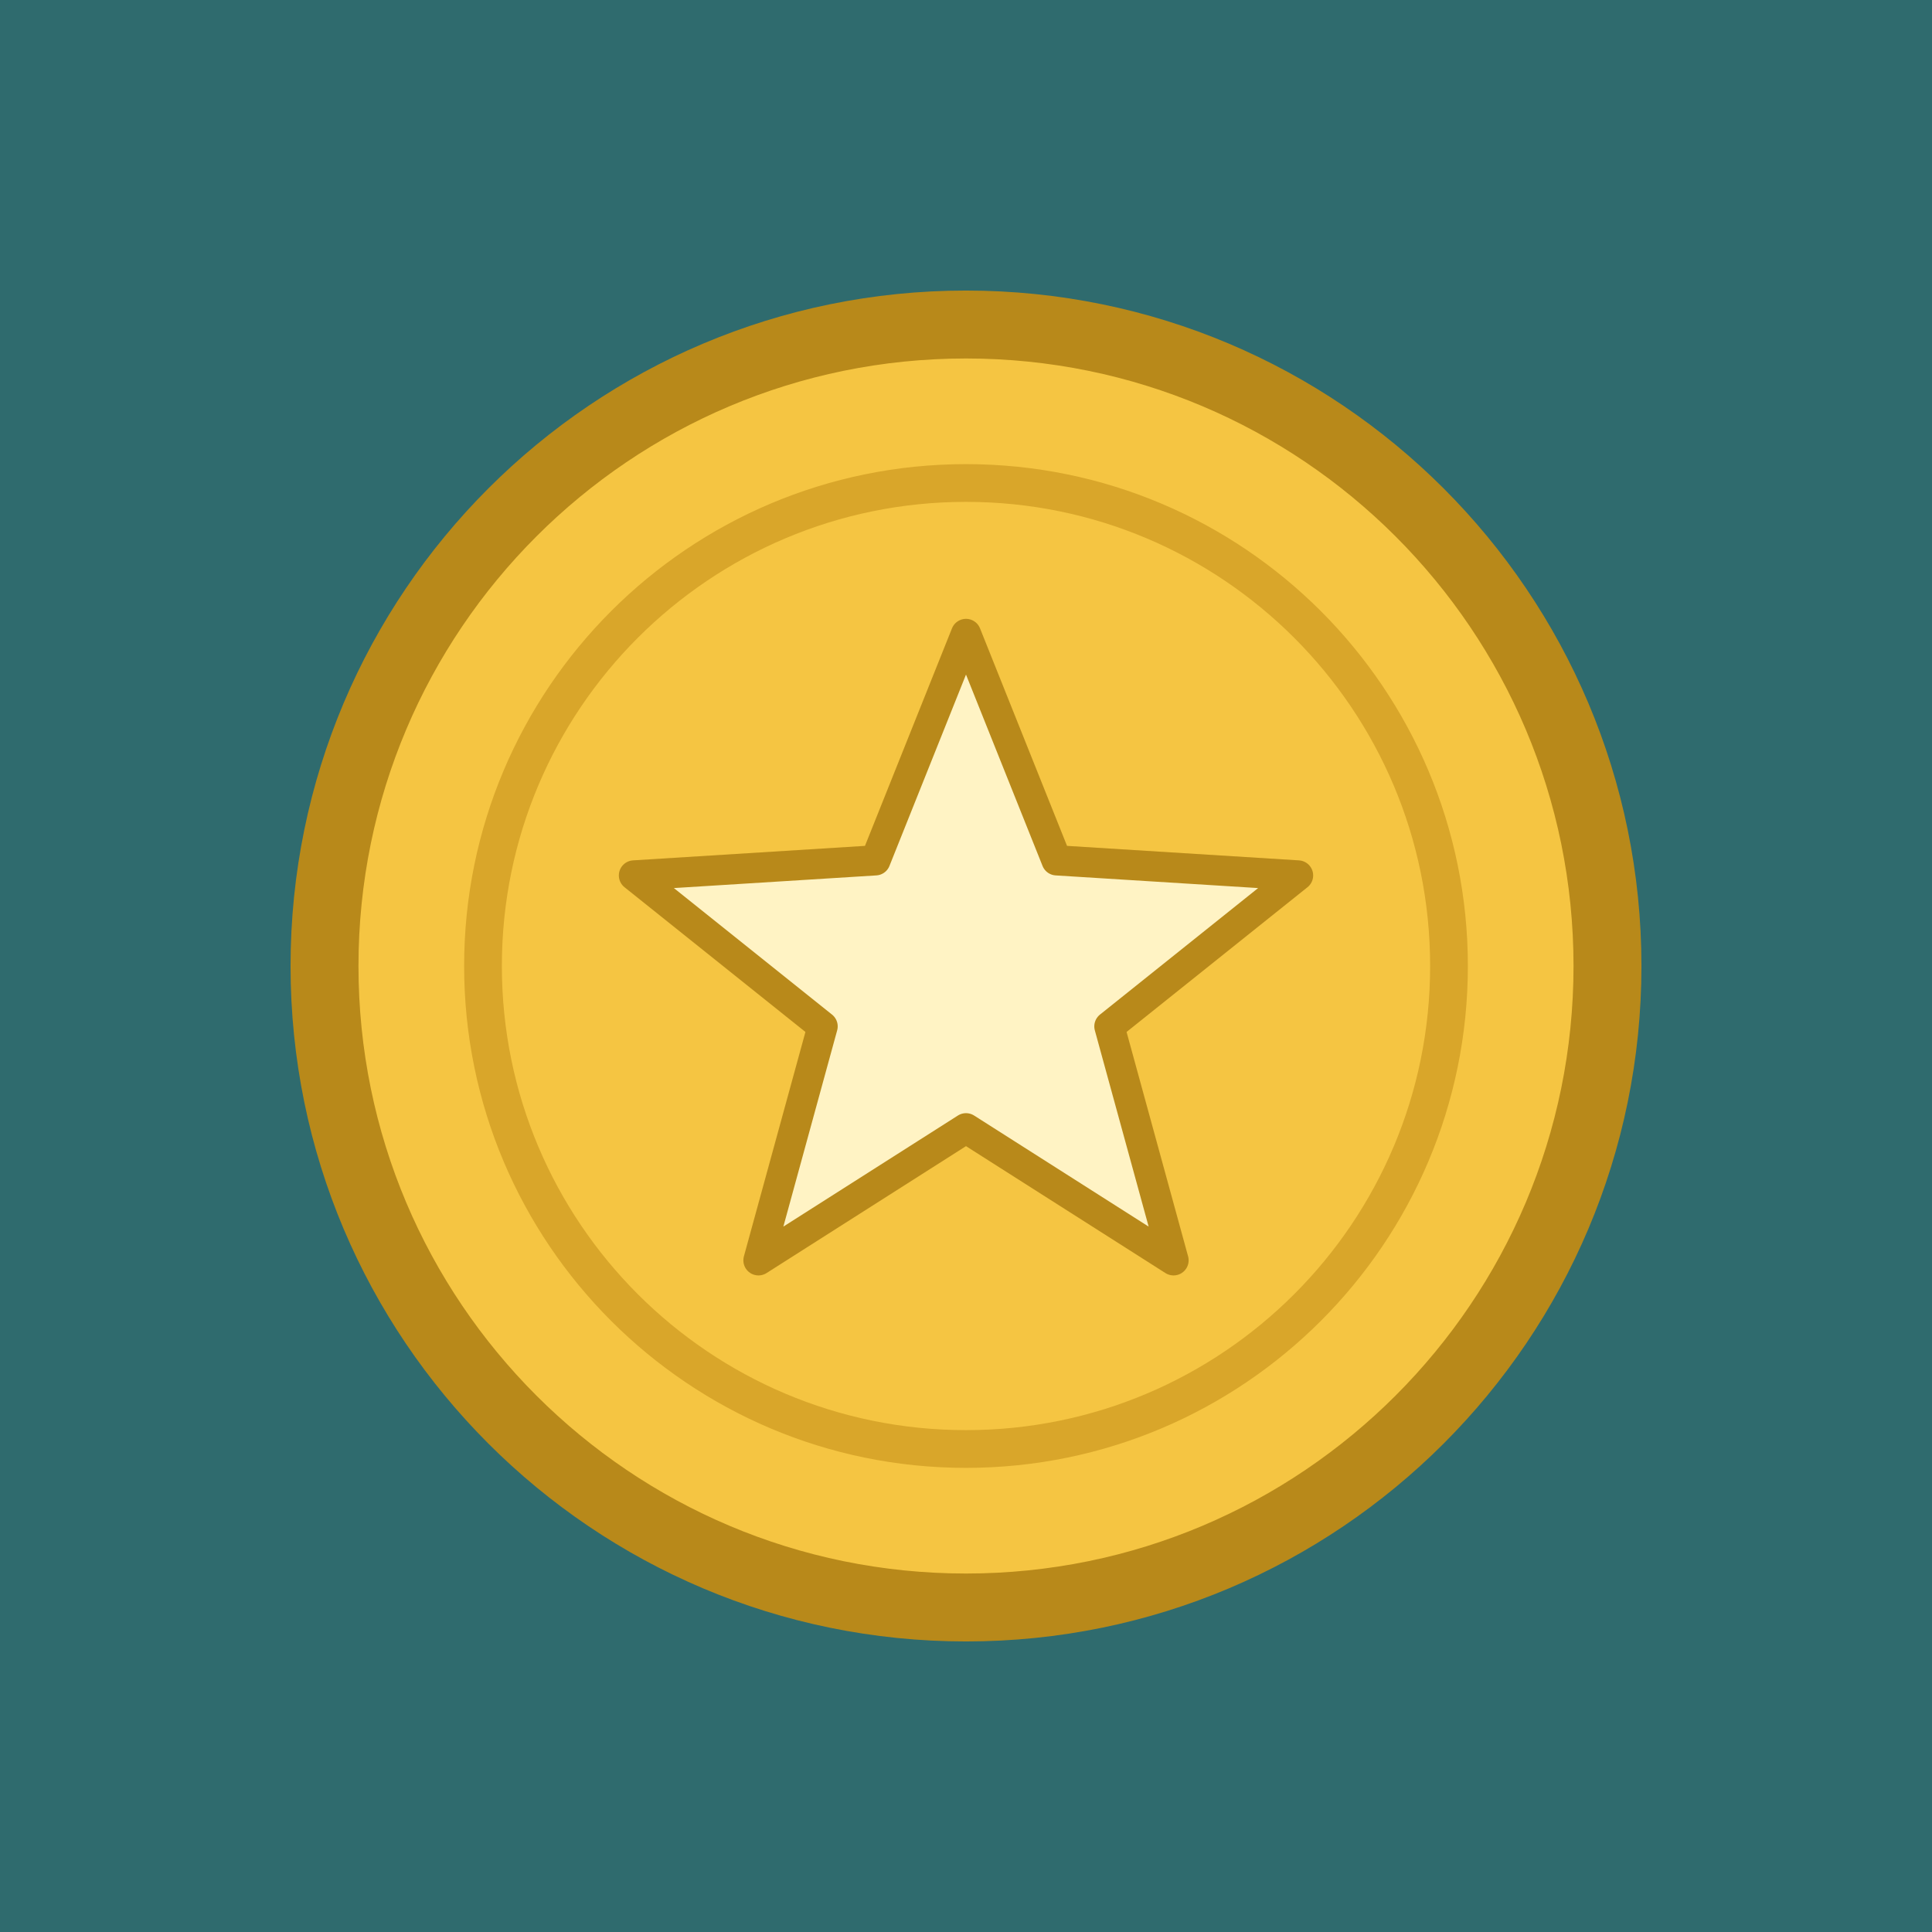
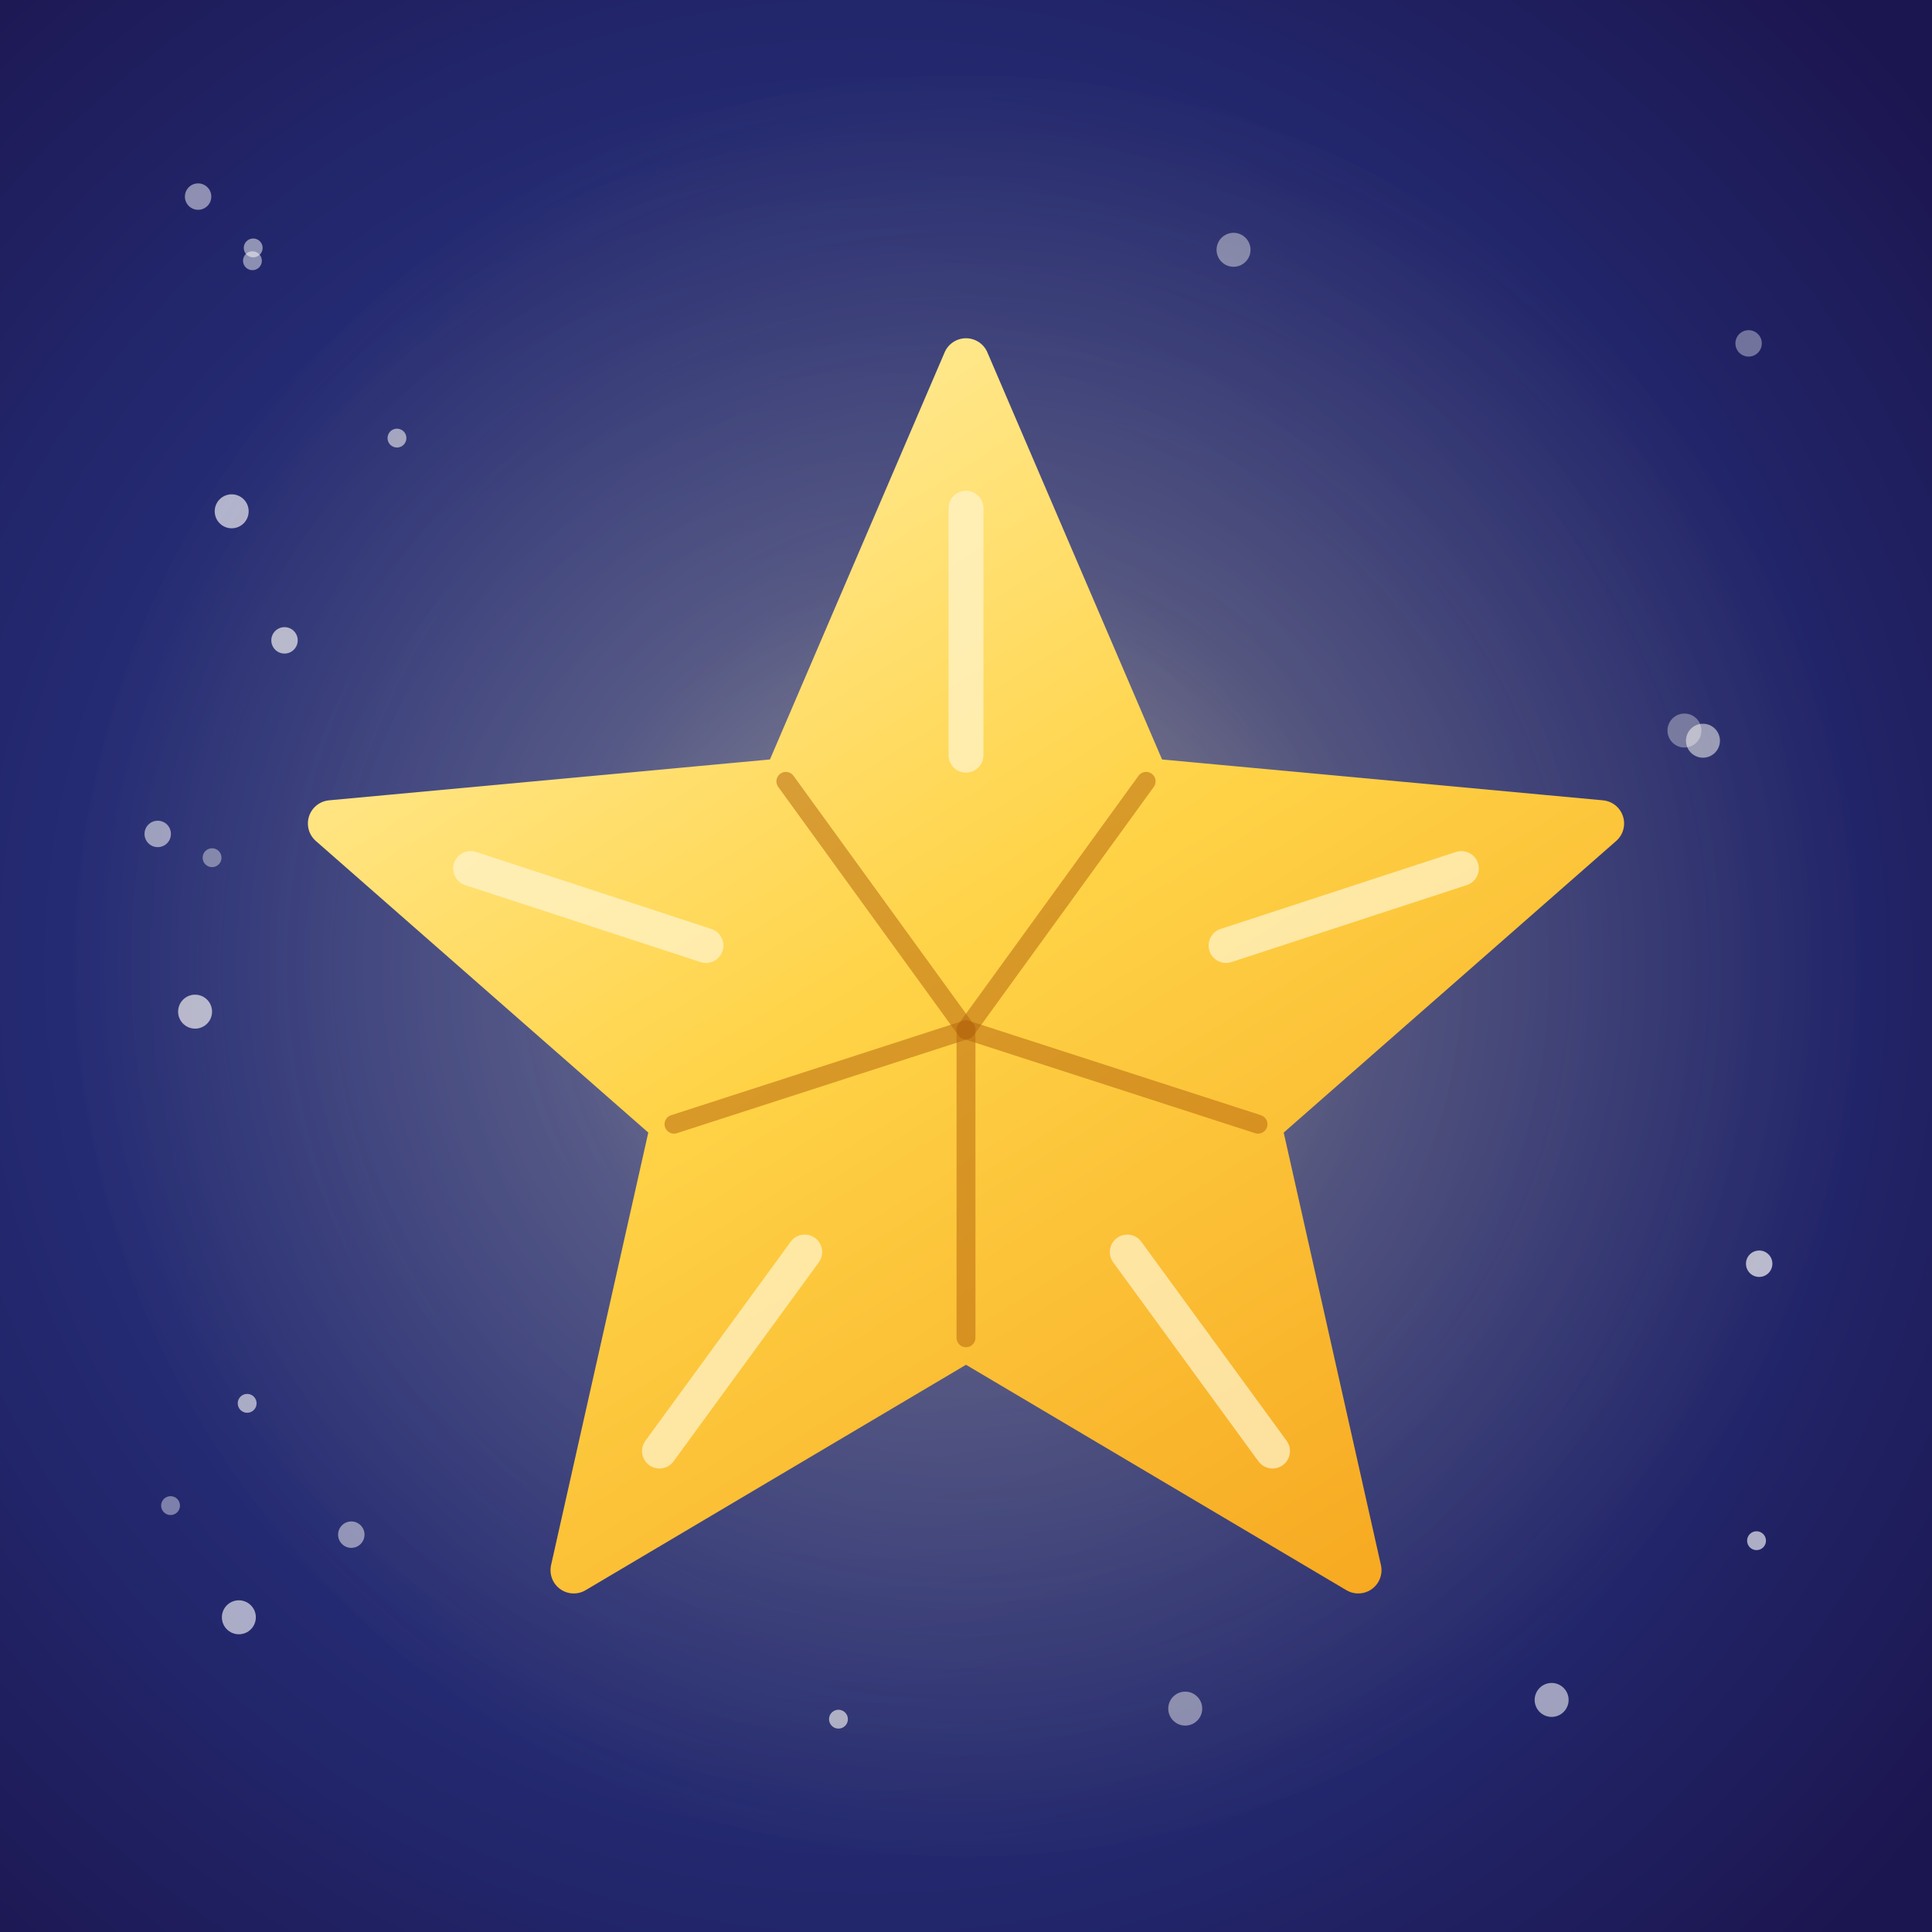
<svg xmlns="http://www.w3.org/2000/svg" viewBox="0 0 512 512">
-   <rect width="512" height="512" rx="0" fill="#2f6b6e" />
-   <circle cx="256" cy="256" r="170" fill="#f5c542" stroke="#b8891a" stroke-width="18" />
-   <circle cx="256" cy="256" r="128" fill="none" stroke="#d9a62a" stroke-width="10" />
-   <path d="M256 168 L280 228 L344 232 L294 272 L311 334 L256 299 L201 334 L218 272 L168 232 L232 228 Z" fill="#fff3c4" stroke="#b8891a" stroke-width="8" stroke-linejoin="round" />
+   <defs>
+     <linearGradient id="gold" gradientUnits="userSpaceOnUse" x1="-30" y1="-48" x2="30" y2="48">
+       <stop offset="0" stop-color="#fff0a8" />
+       <stop offset=".45" stop-color="#ffd347" />
+       <stop offset="1" stop-color="#f5a21b" />
+     </linearGradient>
+     <radialGradient id="halo">
+       <stop offset="0" stop-color="#ffe9a0" stop-opacity=".9" />
+       <stop offset=".45" stop-color="#ffd76a" stop-opacity=".35" />
+       <stop offset="1" stop-color="#ffd76a" stop-opacity="0" />
+     </radialGradient>
+     <radialGradient id="night" cx=".45" cy=".5" r=".7">
+       <stop offset="0" stop-color="#34479e" />
+       <stop offset=".7" stop-color="#22266b" />
+       <stop offset="1" stop-color="#1c1650" />
+     </radialGradient>
+   </defs>
+   <rect width="512" height="512" fill="url(#night)" />
+   <circle cx="56.2" cy="227.3" r="2.5" fill="#fff" opacity="0.40" />
+   <circle cx="61.4" cy="135.5" r="4.5" fill="#fff" opacity="0.64" />
+   <circle cx="67.1" cy="65.7" r="2.5" fill="#fff" opacity="0.50" />
+   <circle cx="75.4" cy="169.7" r="3.5" fill="#fff" opacity="0.65" />
+   <circle cx="463.4" cy="91.0" r="3.5" fill="#fff" opacity="0.37" />
+   <circle cx="222.2" cy="455.6" r="2.5" fill="#fff" opacity="0.61" />
+   <circle cx="326.9" cy="66.2" r="4.5" fill="#fff" opacity="0.42" />
+   <circle cx="446.4" cy="193.6" r="4.5" fill="#fff" opacity="0.35" />
+   <circle cx="65.5" cy="371.9" r="2.5" fill="#fff" opacity="0.60" />
+   <circle cx="466.2" cy="334.9" r="3.5" fill="#fff" opacity="0.68" />
+   <circle cx="105.2" cy="116.1" r="2.5" fill="#fff" opacity="0.56" />
+   <circle cx="45.2" cy="399.0" r="2.5" fill="#fff" opacity="0.41" />
+   <circle cx="41.8" cy="221.0" r="3.5" fill="#fff" opacity="0.54" />
+   <circle cx="411.2" cy="450.5" r="4.5" fill="#fff" opacity="0.57" />
+   <circle cx="63.3" cy="428.6" r="4.5" fill="#fff" opacity="0.62" />
+   <circle cx="66.9" cy="69.1" r="2.5" fill="#fff" opacity="0.48" />
+   <circle cx="314.1" cy="452.8" r="4.5" fill="#fff" opacity="0.45" />
+   <circle cx="93.1" cy="406.7" r="3.5" fill="#fff" opacity="0.49" />
+   <circle cx="451.3" cy="196.3" r="4.5" fill="#fff" opacity="0.52" />
+   <circle cx="51.7" cy="268.1" r="4.5" fill="#fff" opacity="0.65" />
+   <circle cx="465.5" cy="408.3" r="2.5" fill="#fff" opacity="0.63" />
+   <circle cx="52.5" cy="52.1" r="3.5" fill="#fff" opacity="0.49" />
+   <circle cx="256" cy="256" r="236" fill="url(#halo)" opacity=".55" />
+   <g transform="translate(256 272.9) scale(3.85)" stroke-linejoin="round" stroke-linecap="round">
+     <polygon points="0.0,0.0 -12.4,-17.1 0.0,-46.0 12.4,-17.1" fill="url(#gold)" stroke="url(#gold)" stroke-width="3.2" />
+     <polygon points="0.0,0.0 12.4,-17.1 43.7,-14.2 20.1,6.5" fill="url(#gold)" stroke="url(#gold)" stroke-width="3.2" />
+     <polygon points="0.0,0.0 20.1,6.5 27.0,37.2 0.0,21.2" fill="url(#gold)" stroke="url(#gold)" stroke-width="3.2" />
+     <polygon points="0.0,0.0 0.0,21.2 -27.0,37.2 -20.1,6.5" fill="url(#gold)" stroke="url(#gold)" stroke-width="3.2" />
+     <polygon points="0.0,0.0 -20.1,6.5 -43.7,-14.2 -12.4,-17.1" fill="url(#gold)" stroke="url(#gold)" stroke-width="3.2" />
+     <line x1="0" y1="0" x2="-12.4" y2="-17.1" stroke="#b86a10" stroke-opacity=".55" stroke-width="1.3" />
+     <line x1="0.0" y1="-18.9" x2="0.0" y2="-35.9" stroke="#fff6d0" stroke-opacity=".7" stroke-width="2.4" />
+     <line x1="0" y1="0" x2="12.4" y2="-17.1" stroke="#b86a10" stroke-opacity=".55" stroke-width="1.3" />
+     <line x1="17.9" y1="-5.8" x2="34.1" y2="-11.1" stroke="#fff6d0" stroke-opacity=".7" stroke-width="2.4" />
+     <line x1="0" y1="0" x2="20.1" y2="6.5" stroke="#b86a10" stroke-opacity=".55" stroke-width="1.3" />
+     <line x1="11.1" y1="15.3" x2="21.1" y2="29.0" stroke="#fff6d0" stroke-opacity=".7" stroke-width="2.4" />
+     <line x1="0" y1="0" x2="0.0" y2="21.2" stroke="#b86a10" stroke-opacity=".55" stroke-width="1.3" />
+     <line x1="-11.1" y1="15.3" x2="-21.1" y2="29.0" stroke="#fff6d0" stroke-opacity=".7" stroke-width="2.4" />
+     <line x1="0" y1="0" x2="-20.1" y2="6.5" stroke="#b86a10" stroke-opacity=".55" stroke-width="1.3" />
+     <line x1="-17.9" y1="-5.8" x2="-34.1" y2="-11.1" stroke="#fff6d0" stroke-opacity=".7" stroke-width="2.4" />
+   </g>
</svg>
